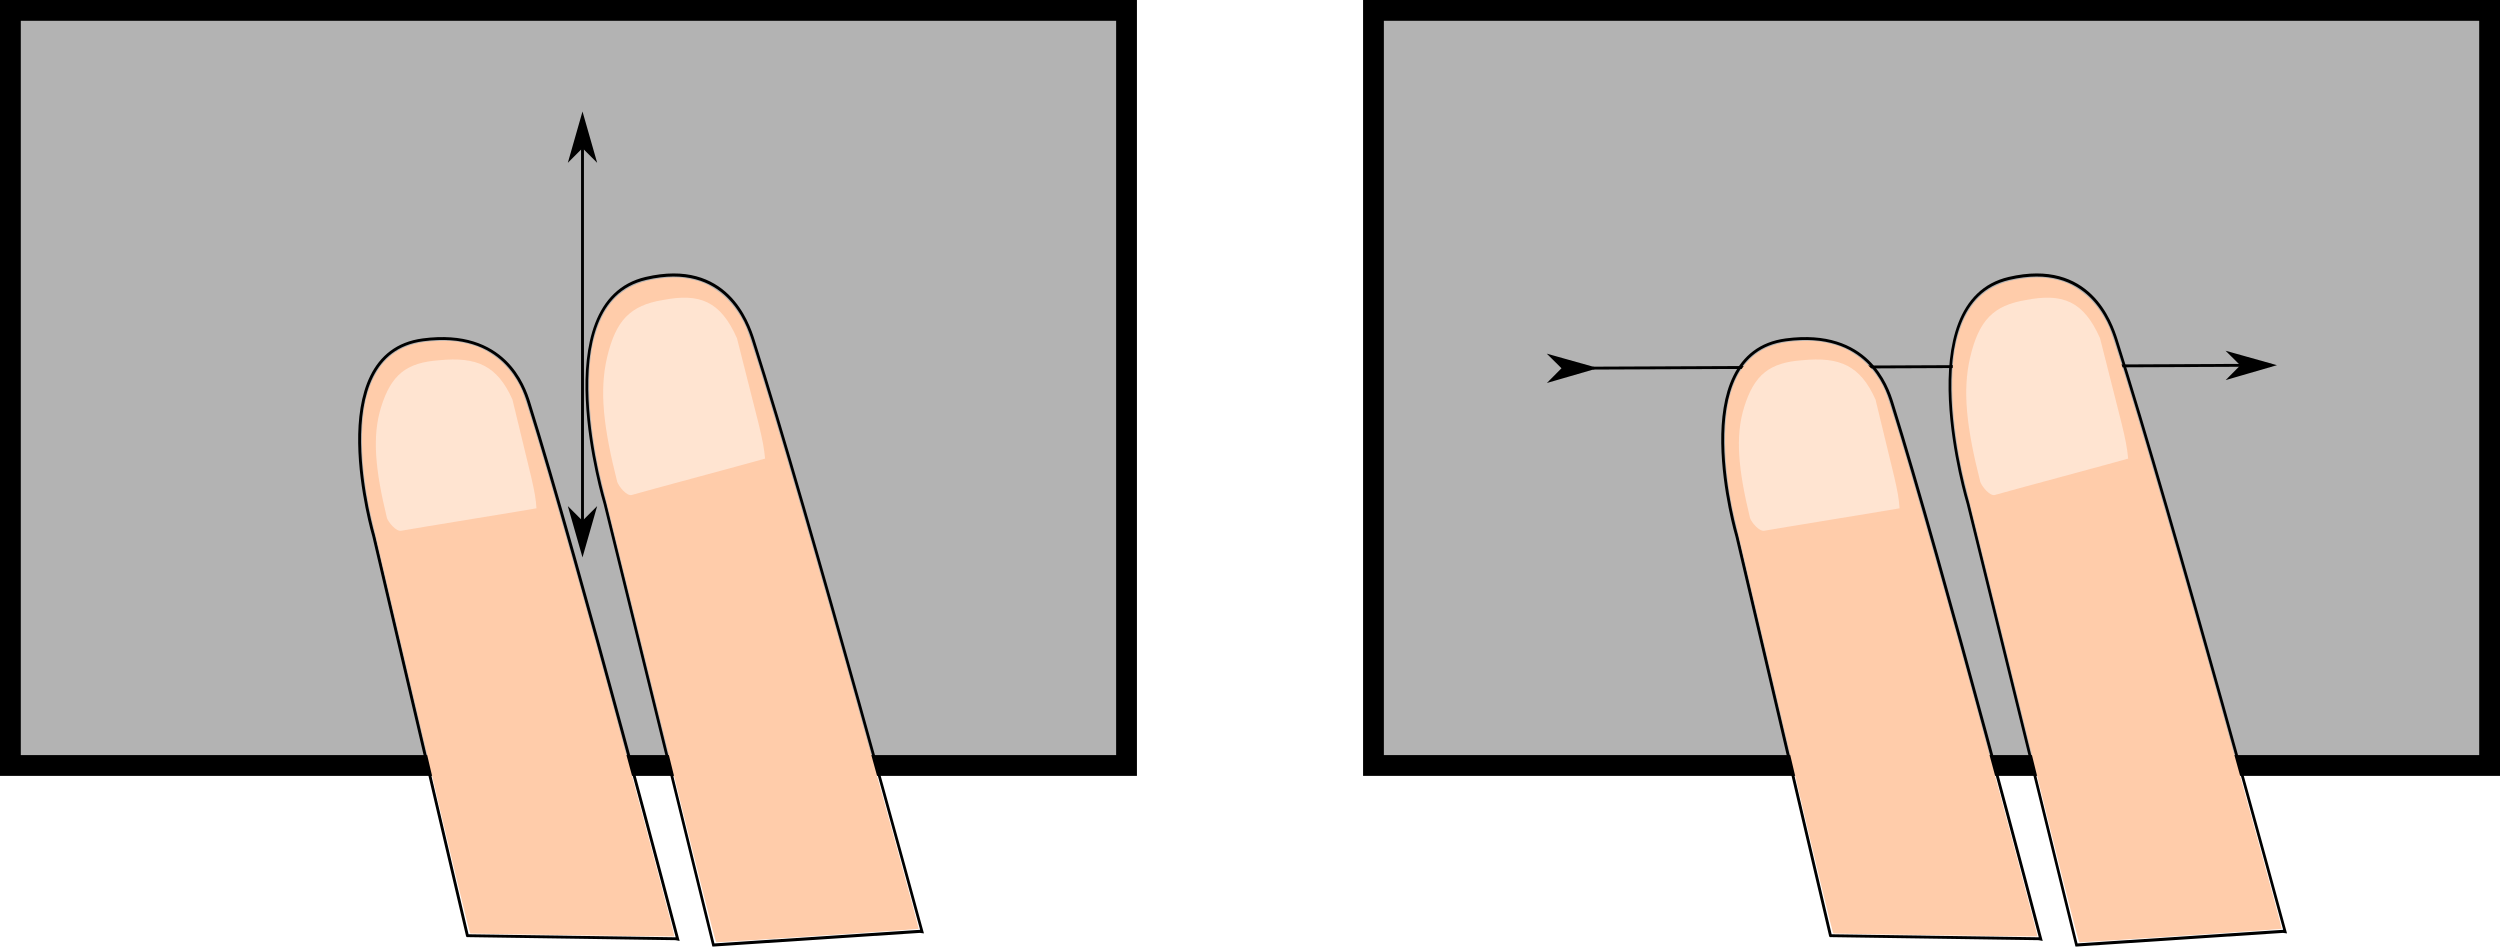
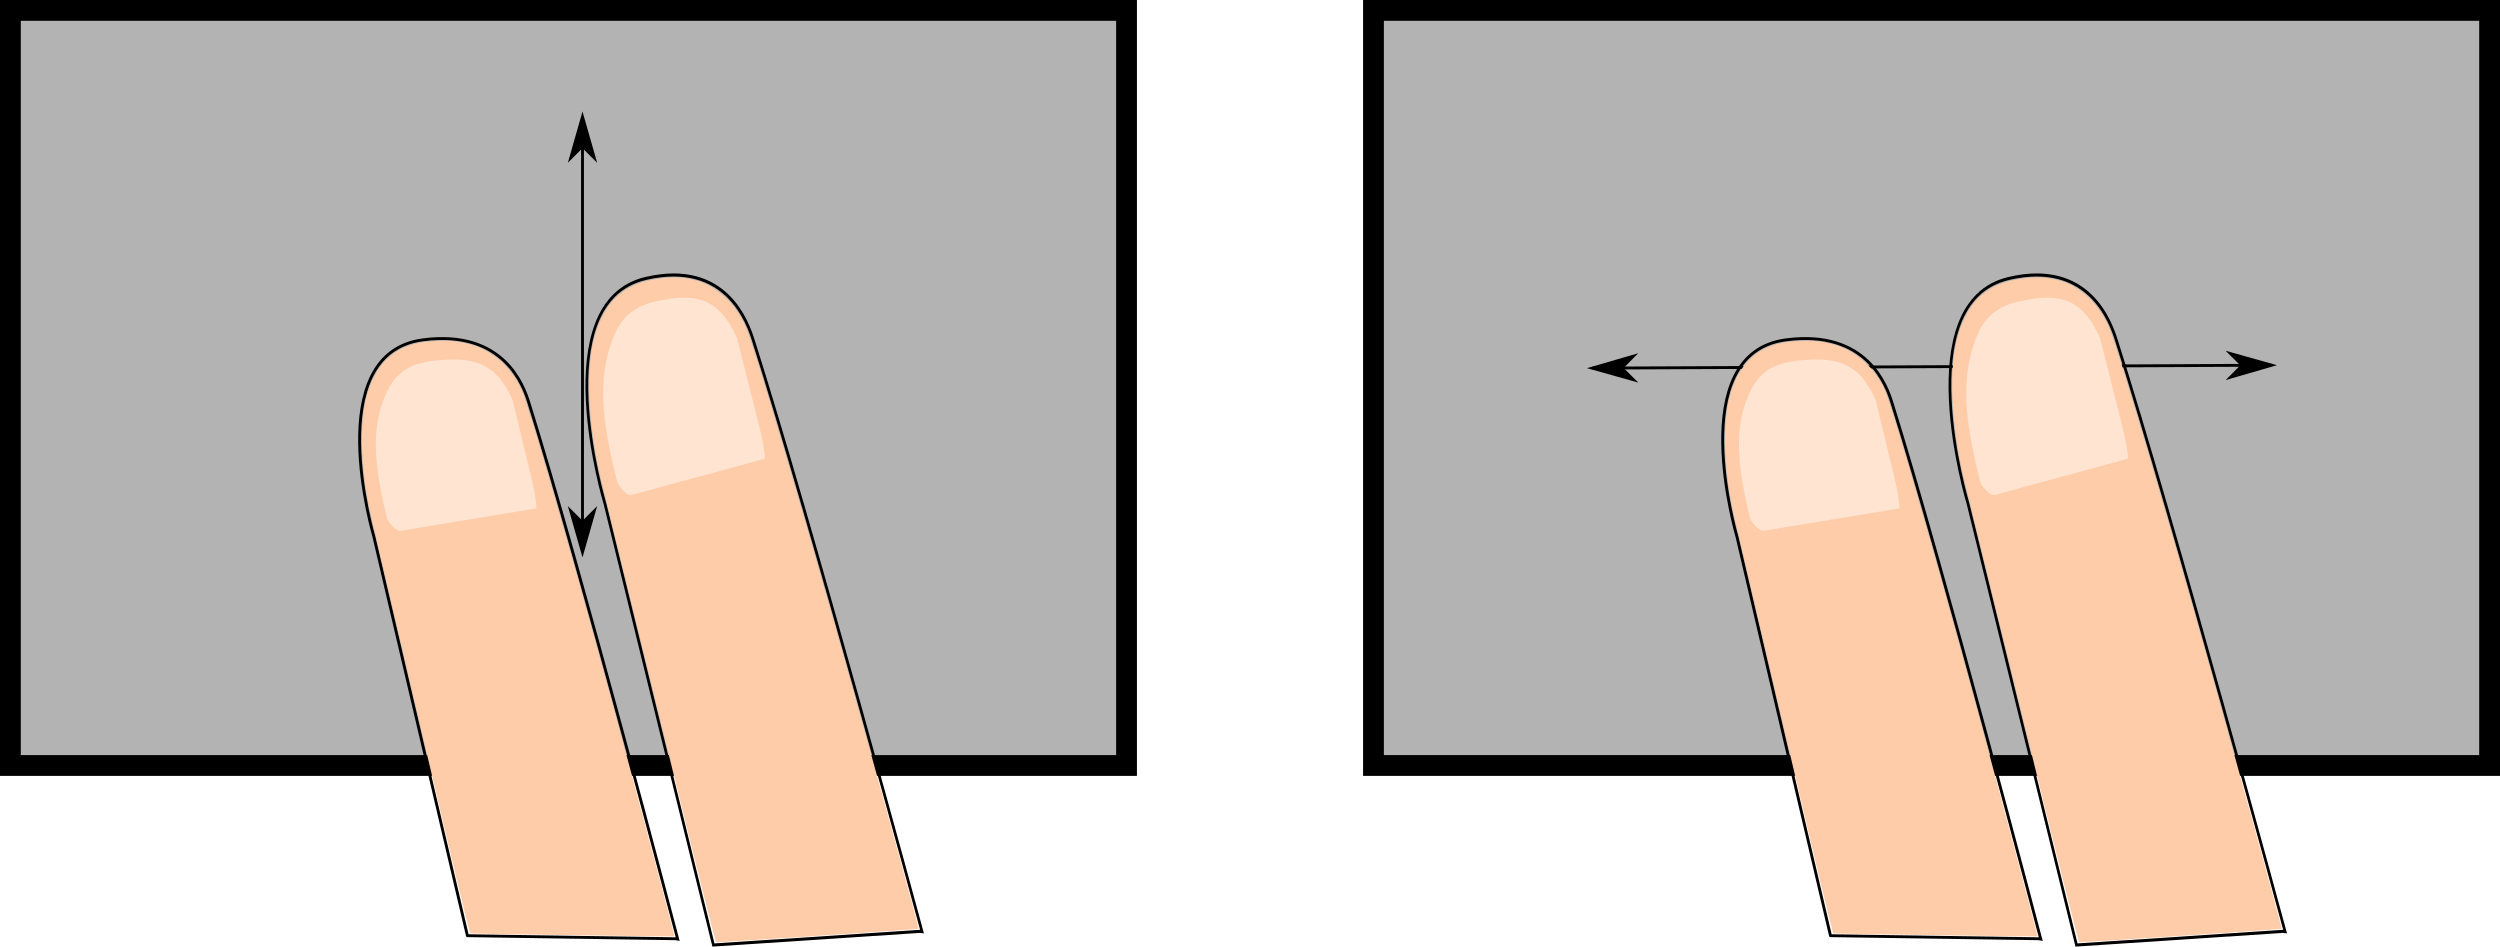
<svg xmlns="http://www.w3.org/2000/svg" version="1.1" width="865.554" height="327.685" id="svg2">
  <defs id="defs4">
    <marker refX="0" refY="0" orient="auto" id="Arrow1Lend" style="overflow:visible">
      <path d="M 0,0 5,-5 -12.5,0 5,5 0,0 z" transform="matrix(-0.8,0,0,-0.8,-10,0)" id="path3710" style="fill-rule:evenodd;stroke:#000000;stroke-width:1pt;marker-start:none" />
    </marker>
    <marker refX="0" refY="0" orient="auto" id="Arrow1Lstart" style="overflow:visible">
      <path d="M 0,0 5,-5 -12.5,0 5,5 0,0 z" transform="matrix(0.8,0,0,0.8,10,0)" id="path3707" style="fill-rule:evenodd;stroke:#000000;stroke-width:1pt;marker-start:none" />
    </marker>
    <marker refX="0" refY="0" orient="auto" id="Arrow1Lstart-4" style="overflow:visible">
      <path d="M 0,0 5,-5 -12.5,0 5,5 0,0 z" transform="matrix(0.8,0,0,0.8,10,0)" id="path3707-7" style="fill-rule:evenodd;stroke:#000000;stroke-width:1pt;marker-start:none" />
    </marker>
    <marker refX="0" refY="0" orient="auto" id="Arrow1Lend-2" style="overflow:visible">
      <path d="M 0,0 5,-5 -12.5,0 5,5 0,0 z" transform="matrix(-0.8,0,0,-0.8,-10,0)" id="path3710-3" style="fill-rule:evenodd;stroke:#000000;stroke-width:1pt;marker-start:none" />
    </marker>
  </defs>
  <g transform="translate(343.9571,-527.3336)" id="layer3" style="display:inline">
    <g id="g10793">
      <rect width="386.429" height="261.429" x="-340.357" y="530.934" id="rect2858-0" style="color:#000000;fill:#b3b3b3;fill-opacity:1;fill-rule:nonzero;stroke:#000000;stroke-width:7.2;stroke-miterlimit:4;stroke-opacity:1;stroke-dasharray:none;marker:none;visibility:visible;display:inline;overflow:visible;enable-background:accumulate" />
      <path d="m -142.284,718.384 0,-150.513" id="path8036" style="fill:none;stroke:#000000;stroke-width:1px;stroke-linecap:butt;stroke-linejoin:miter;stroke-opacity:1;marker-start:url(#Arrow1Lstart);marker-end:url(#Arrow1Lend)" />
      <g transform="matrix(0.9819655,0.1249332,-0.1426134,1.120931,-351.0514,-195.9045)" id="g3663-7">
        <path d="m 388.571,893.791 -57.143,-130 c 0,0 -30.025,-58.848 4.286,-70 27.074,-8.8 37.322,9.595 40,14.643 27.545,51.919 84.643,173.214 84.643,173.214 l -0.714,0 -71.071,12.143 z" id="path2820-9" style="fill:none;stroke:#000000;stroke-width:0.946px;stroke-linecap:butt;stroke-linejoin:miter;stroke-opacity:1" />
        <path d="m 360.32,827.78 c -15.742,-35.799 -29.447,-66.927 -30.455,-69.172 -7.089,-15.782 -10.876,-32.883 -9.618,-43.43 1.396,-11.698 7.197,-18.504 18.226,-21.38 5.182,-1.352 8.547,-1.768 12.412,-1.536 4.436,0.266 6.959,0.937 11.03,2.934 3.935,1.93 8.008,5.562 10.689,9.532 3.688,5.461 26.561,50.962 49.578,98.628 16.602,34.381 37.064,77.42 36.89,77.594 -0.133,0.133 -69.019,11.921 -69.663,11.921 -0.279,0 -12.01,-26.248 -29.089,-65.089 z" id="path2824-3" style="color:#000000;fill:#ffccaa;fill-opacity:1;fill-rule:nonzero;stroke:#000000;stroke-width:0.002;stroke-miterlimit:4;stroke-opacity:1;stroke-dasharray:none;marker:none;visibility:visible;display:inline;overflow:visible;enable-background:accumulate" />
        <path d="m 334.758,756.751 c -7.089,-15.782 -10.284,-26.89 -9.026,-37.438 1.396,-11.698 5.809,-16.736 16.837,-19.613 12.448,-3.595 20.039,-1.914 27.39,8.758 11.426,25.664 13.402,29.055 15.064,35.489 -0.133,0.133 -42.897,15.49 -44.578,16.185 -1.729,0.715 -4.948,-2.094 -5.687,-3.381 z" id="path2824-7-0" style="opacity:0.92;color:#000000;fill:#ffe6d5;fill-opacity:1;fill-rule:nonzero;stroke:none;stroke-width:0.2;marker:none;visibility:visible;display:inline;overflow:visible;enable-background:accumulate" />
      </g>
      <g transform="matrix(0.9831431,0.1828376,-0.1828376,0.9831431,-400.7288,-98.48307)" id="g3663-9-5">
        <path d="m 388.571,893.791 -57.143,-130 c 0,0 -30.025,-58.848 4.286,-70 27.074,-8.8 37.322,9.595 40,14.643 27.545,51.919 84.643,173.214 84.643,173.214 l -0.714,0 -71.071,12.143 z" id="path2820-6-6" style="fill:none;stroke:#000000;stroke-width:1px;stroke-linecap:butt;stroke-linejoin:miter;stroke-opacity:1" />
        <path d="m 360.32,827.78 c -15.742,-35.799 -29.447,-66.927 -30.455,-69.172 -7.089,-15.782 -10.876,-32.883 -9.618,-43.43 1.396,-11.698 7.197,-18.504 18.226,-21.38 5.182,-1.352 8.547,-1.768 12.412,-1.536 4.436,0.266 6.959,0.937 11.03,2.934 3.935,1.93 8.008,5.562 10.689,9.532 3.688,5.461 26.561,50.962 49.578,98.628 16.602,34.381 37.064,77.42 36.89,77.594 -0.133,0.133 -69.019,11.921 -69.663,11.921 -0.279,0 -12.01,-26.248 -29.089,-65.089 z" id="path2824-1-1" style="color:#000000;fill:#ffccaa;fill-opacity:1;fill-rule:nonzero;stroke:#000000;stroke-width:0.002;stroke-miterlimit:4;stroke-opacity:1;stroke-dasharray:none;marker:none;visibility:visible;display:inline;overflow:visible;enable-background:accumulate" />
        <path d="m 334.758,756.751 c -7.089,-15.782 -10.284,-26.89 -9.026,-37.438 1.396,-11.698 5.809,-16.736 16.837,-19.613 12.448,-3.595 20.039,-1.914 27.39,8.758 11.426,25.664 13.402,29.055 15.064,35.489 -0.133,0.133 -42.897,15.49 -44.578,16.185 -1.729,0.715 -4.948,-2.094 -5.687,-3.381 z" id="path2824-7-1-4" style="opacity:0.92;color:#000000;fill:#ffe6d5;fill-opacity:1;fill-rule:nonzero;stroke:none;stroke-width:0.2;marker:none;visibility:visible;display:inline;overflow:visible;enable-background:accumulate" />
      </g>
    </g>
  </g>
  <g transform="translate(343.9571,-527.3336)" id="layer1" style="display:inline">
    <g transform="translate(42.25309,-4.163189)" id="g10781">
      <rect width="386.429" height="261.429" x="89.315" y="535.097" id="rect2858" style="color:#000000;fill:#b3b3b3;fill-opacity:1;fill-rule:nonzero;stroke:#000000;stroke-width:7.2;stroke-miterlimit:4;stroke-opacity:1;stroke-dasharray:none;marker:none;visibility:visible;display:inline;overflow:visible;enable-background:accumulate" />
-       <path d="m 400.179,657.939 c 0,0 -235.012,1.01 -235.012,1.01" id="path3702" style="fill:none;stroke:#000000;stroke-width:1;stroke-linecap:butt;stroke-linejoin:miter;stroke-miterlimit:4;stroke-opacity:1;stroke-dasharray:none;marker-start:url(#Arrow1Lstart);marker-end:url(#Arrow1Lstart)" />
+       <path d="m 400.179,657.939 c 0,0 -235.012,1.01 -235.012,1.01" id="path3702" style="fill:none;stroke:#000000;stroke-width:1;stroke-linecap:butt;stroke-linejoin:miter;stroke-miterlimit:4;stroke-opacity:1;stroke-dasharray:none;marker-start:url(#Arrow1Lstart-4);marker-end:url(#Arrow1Lend-2)" />
      <g transform="matrix(0.9819655,0.1249332,-0.1426134,1.120931,78.62119,-191.7413)" id="g3663">
        <path d="m 388.571,893.791 -57.143,-130 c 0,0 -30.025,-58.848 4.286,-70 27.074,-8.8 37.322,9.595 40,14.643 27.545,51.919 84.643,173.214 84.643,173.214 l -0.714,0 -71.071,12.143 z" id="path2820" style="fill:none;stroke:#000000;stroke-width:0.946px;stroke-linecap:butt;stroke-linejoin:miter;stroke-opacity:1" />
        <path d="m 360.32,827.78 c -15.742,-35.799 -29.447,-66.927 -30.455,-69.172 -7.089,-15.782 -10.876,-32.883 -9.618,-43.43 1.396,-11.698 7.197,-18.504 18.226,-21.38 5.182,-1.352 8.547,-1.768 12.412,-1.536 4.436,0.266 6.959,0.937 11.03,2.934 3.935,1.93 8.008,5.562 10.689,9.532 3.688,5.461 26.561,50.962 49.578,98.628 16.602,34.381 37.064,77.42 36.89,77.594 -0.133,0.133 -69.019,11.921 -69.663,11.921 -0.279,0 -12.01,-26.248 -29.089,-65.089 z" id="path2824" style="color:#000000;fill:#ffccaa;fill-opacity:1;fill-rule:nonzero;stroke:#000000;stroke-width:0.002;stroke-miterlimit:4;stroke-opacity:1;stroke-dasharray:none;marker:none;visibility:visible;display:inline;overflow:visible;enable-background:accumulate" />
        <path d="m 334.758,756.751 c -7.089,-15.782 -10.284,-26.89 -9.026,-37.438 1.396,-11.698 5.809,-16.736 16.837,-19.613 12.448,-3.595 20.039,-1.914 27.39,8.758 11.426,25.664 13.402,29.055 15.064,35.489 -0.133,0.133 -42.897,15.49 -44.578,16.185 -1.729,0.715 -4.948,-2.094 -5.687,-3.381 z" id="path2824-7" style="opacity:0.92;color:#000000;fill:#ffe6d5;fill-opacity:1;fill-rule:nonzero;stroke:none;stroke-width:0.2;marker:none;visibility:visible;display:inline;overflow:visible;enable-background:accumulate" />
      </g>
      <g transform="matrix(0.9831431,0.1828376,-0.1828376,0.9831431,28.94382,-94.31987)" id="g3663-9">
        <path d="m 388.571,893.791 -57.143,-130 c 0,0 -30.025,-58.848 4.286,-70 27.074,-8.8 37.322,9.595 40,14.643 27.545,51.919 84.643,173.214 84.643,173.214 l -0.714,0 -71.071,12.143 z" id="path2820-6" style="fill:none;stroke:#000000;stroke-width:1px;stroke-linecap:butt;stroke-linejoin:miter;stroke-opacity:1" />
        <path d="m 360.32,827.78 c -15.742,-35.799 -29.447,-66.927 -30.455,-69.172 -7.089,-15.782 -10.876,-32.883 -9.618,-43.43 1.396,-11.698 7.197,-18.504 18.226,-21.38 5.182,-1.352 8.547,-1.768 12.412,-1.536 4.436,0.266 6.959,0.937 11.03,2.934 3.935,1.93 8.008,5.562 10.689,9.532 3.688,5.461 26.561,50.962 49.578,98.628 16.602,34.381 37.064,77.42 36.89,77.594 -0.133,0.133 -69.019,11.921 -69.663,11.921 -0.279,0 -12.01,-26.248 -29.089,-65.089 z" id="path2824-1" style="color:#000000;fill:#ffccaa;fill-opacity:1;fill-rule:nonzero;stroke:#000000;stroke-width:0.002;stroke-miterlimit:4;stroke-opacity:1;stroke-dasharray:none;marker:none;visibility:visible;display:inline;overflow:visible;enable-background:accumulate" />
        <path d="m 334.758,756.751 c -7.089,-15.782 -10.284,-26.89 -9.026,-37.438 1.396,-11.698 5.809,-16.736 16.837,-19.613 12.448,-3.595 20.039,-1.914 27.39,8.758 11.426,25.664 13.402,29.055 15.064,35.489 -0.133,0.133 -42.897,15.49 -44.578,16.185 -1.729,0.715 -4.948,-2.094 -5.687,-3.381 z" id="path2824-7-1" style="opacity:0.92;color:#000000;fill:#ffe6d5;fill-opacity:1;fill-rule:nonzero;stroke:none;stroke-width:0.2;marker:none;visibility:visible;display:inline;overflow:visible;enable-background:accumulate" />
      </g>
    </g>
  </g>
</svg>
